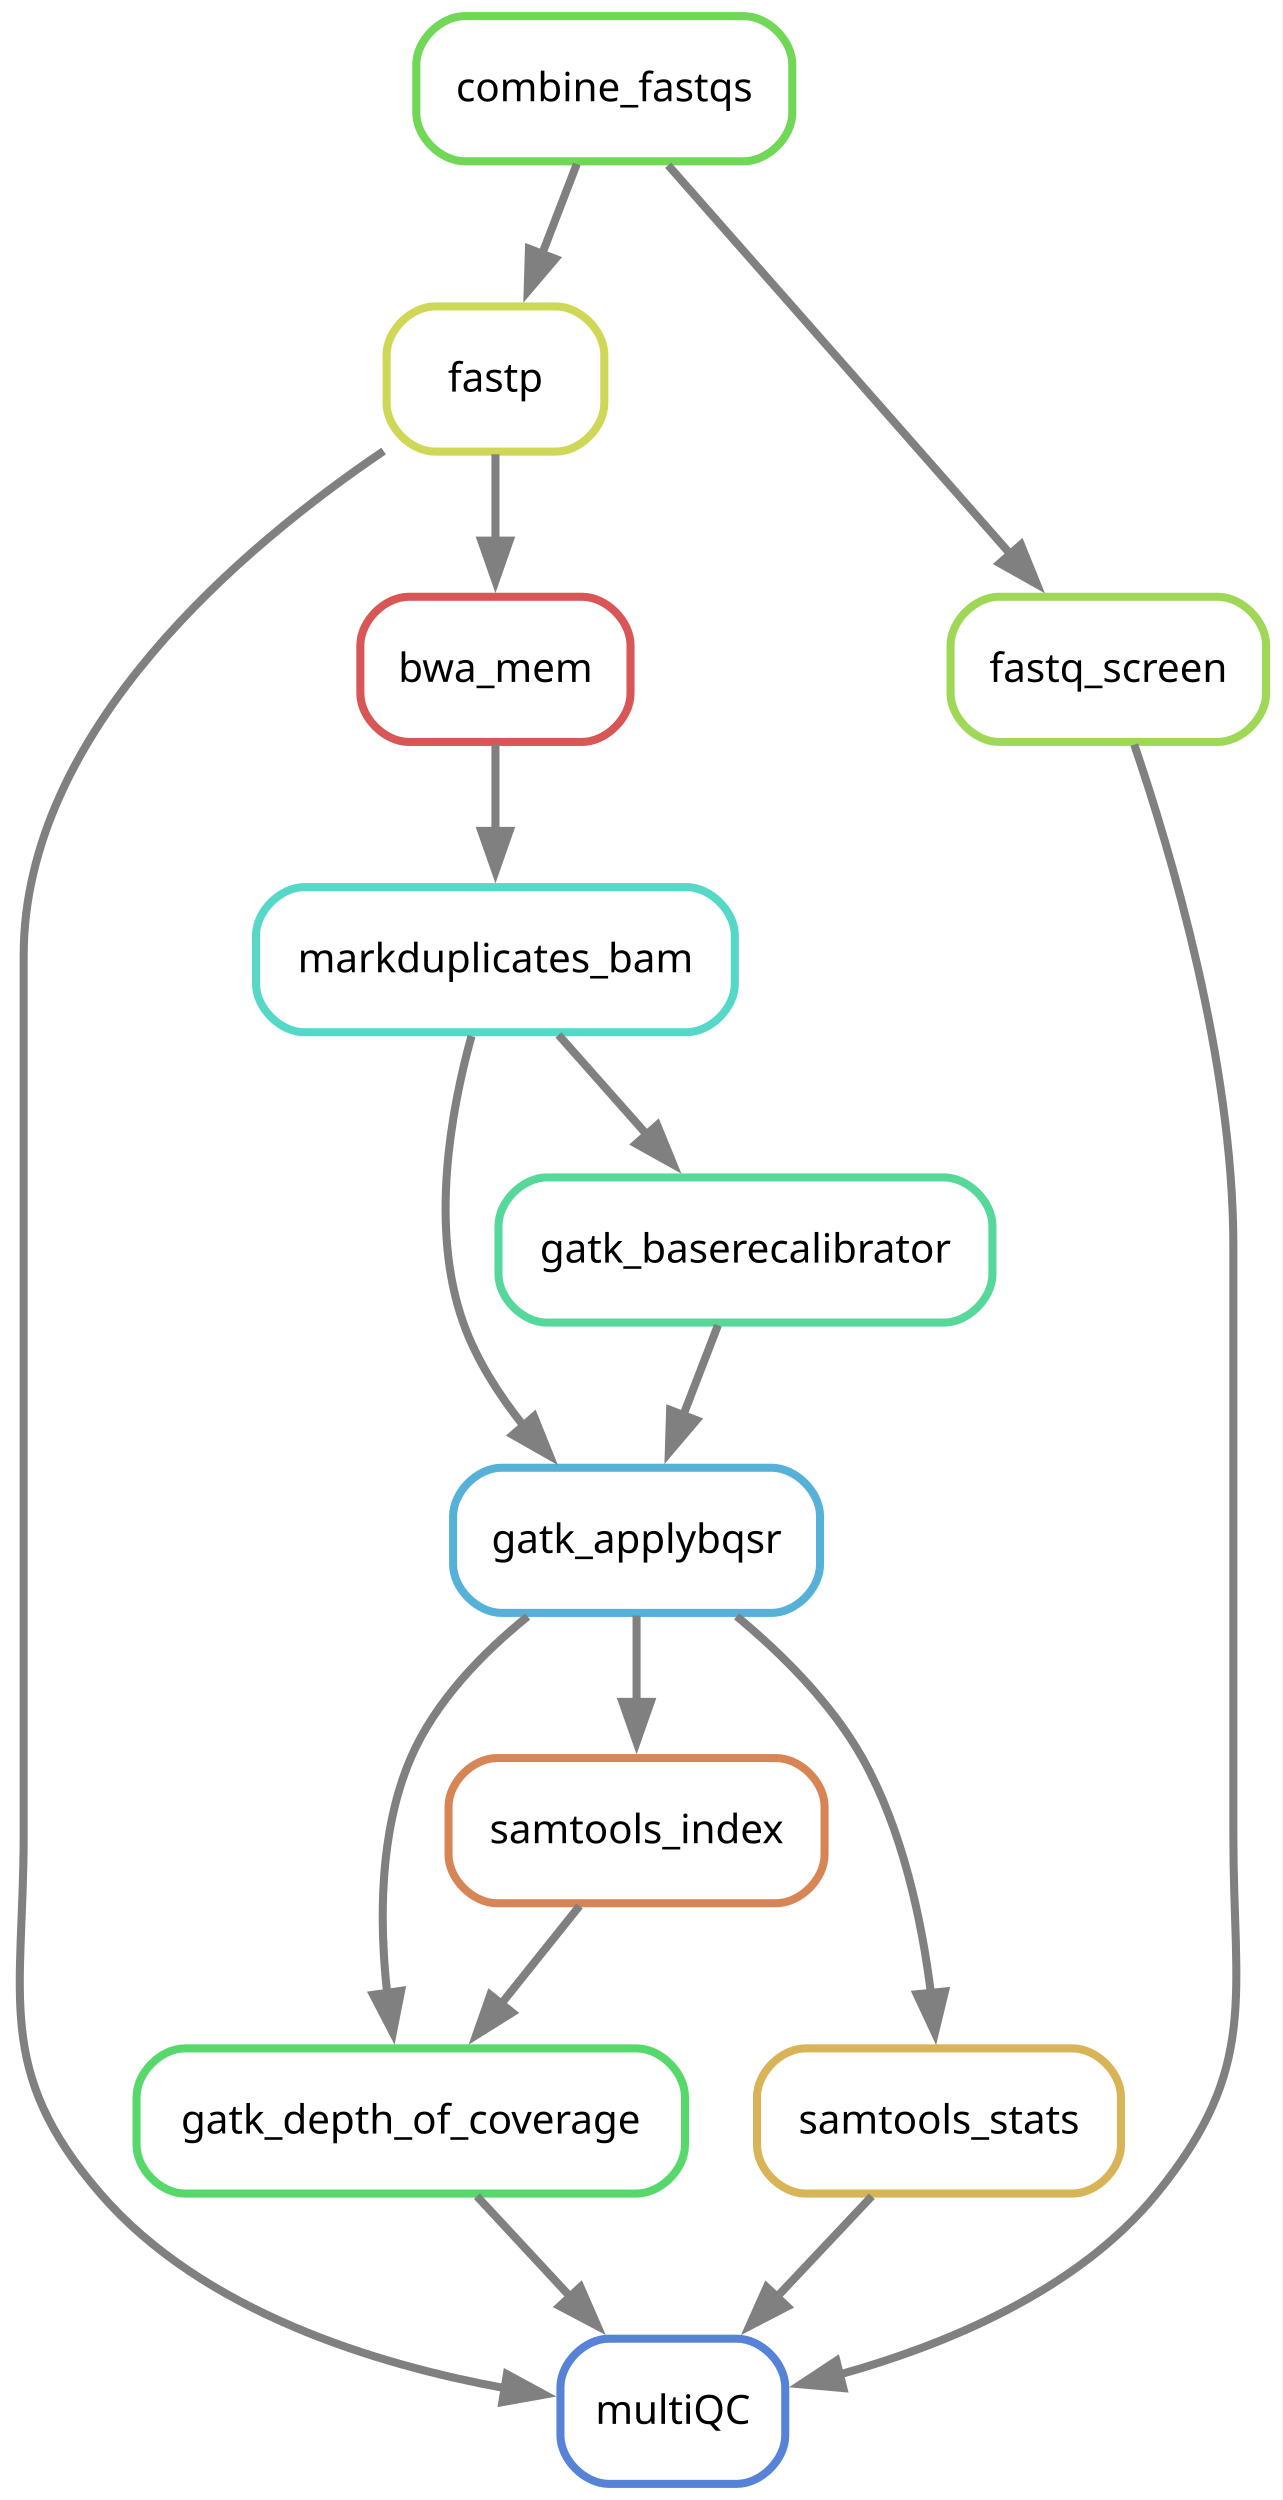
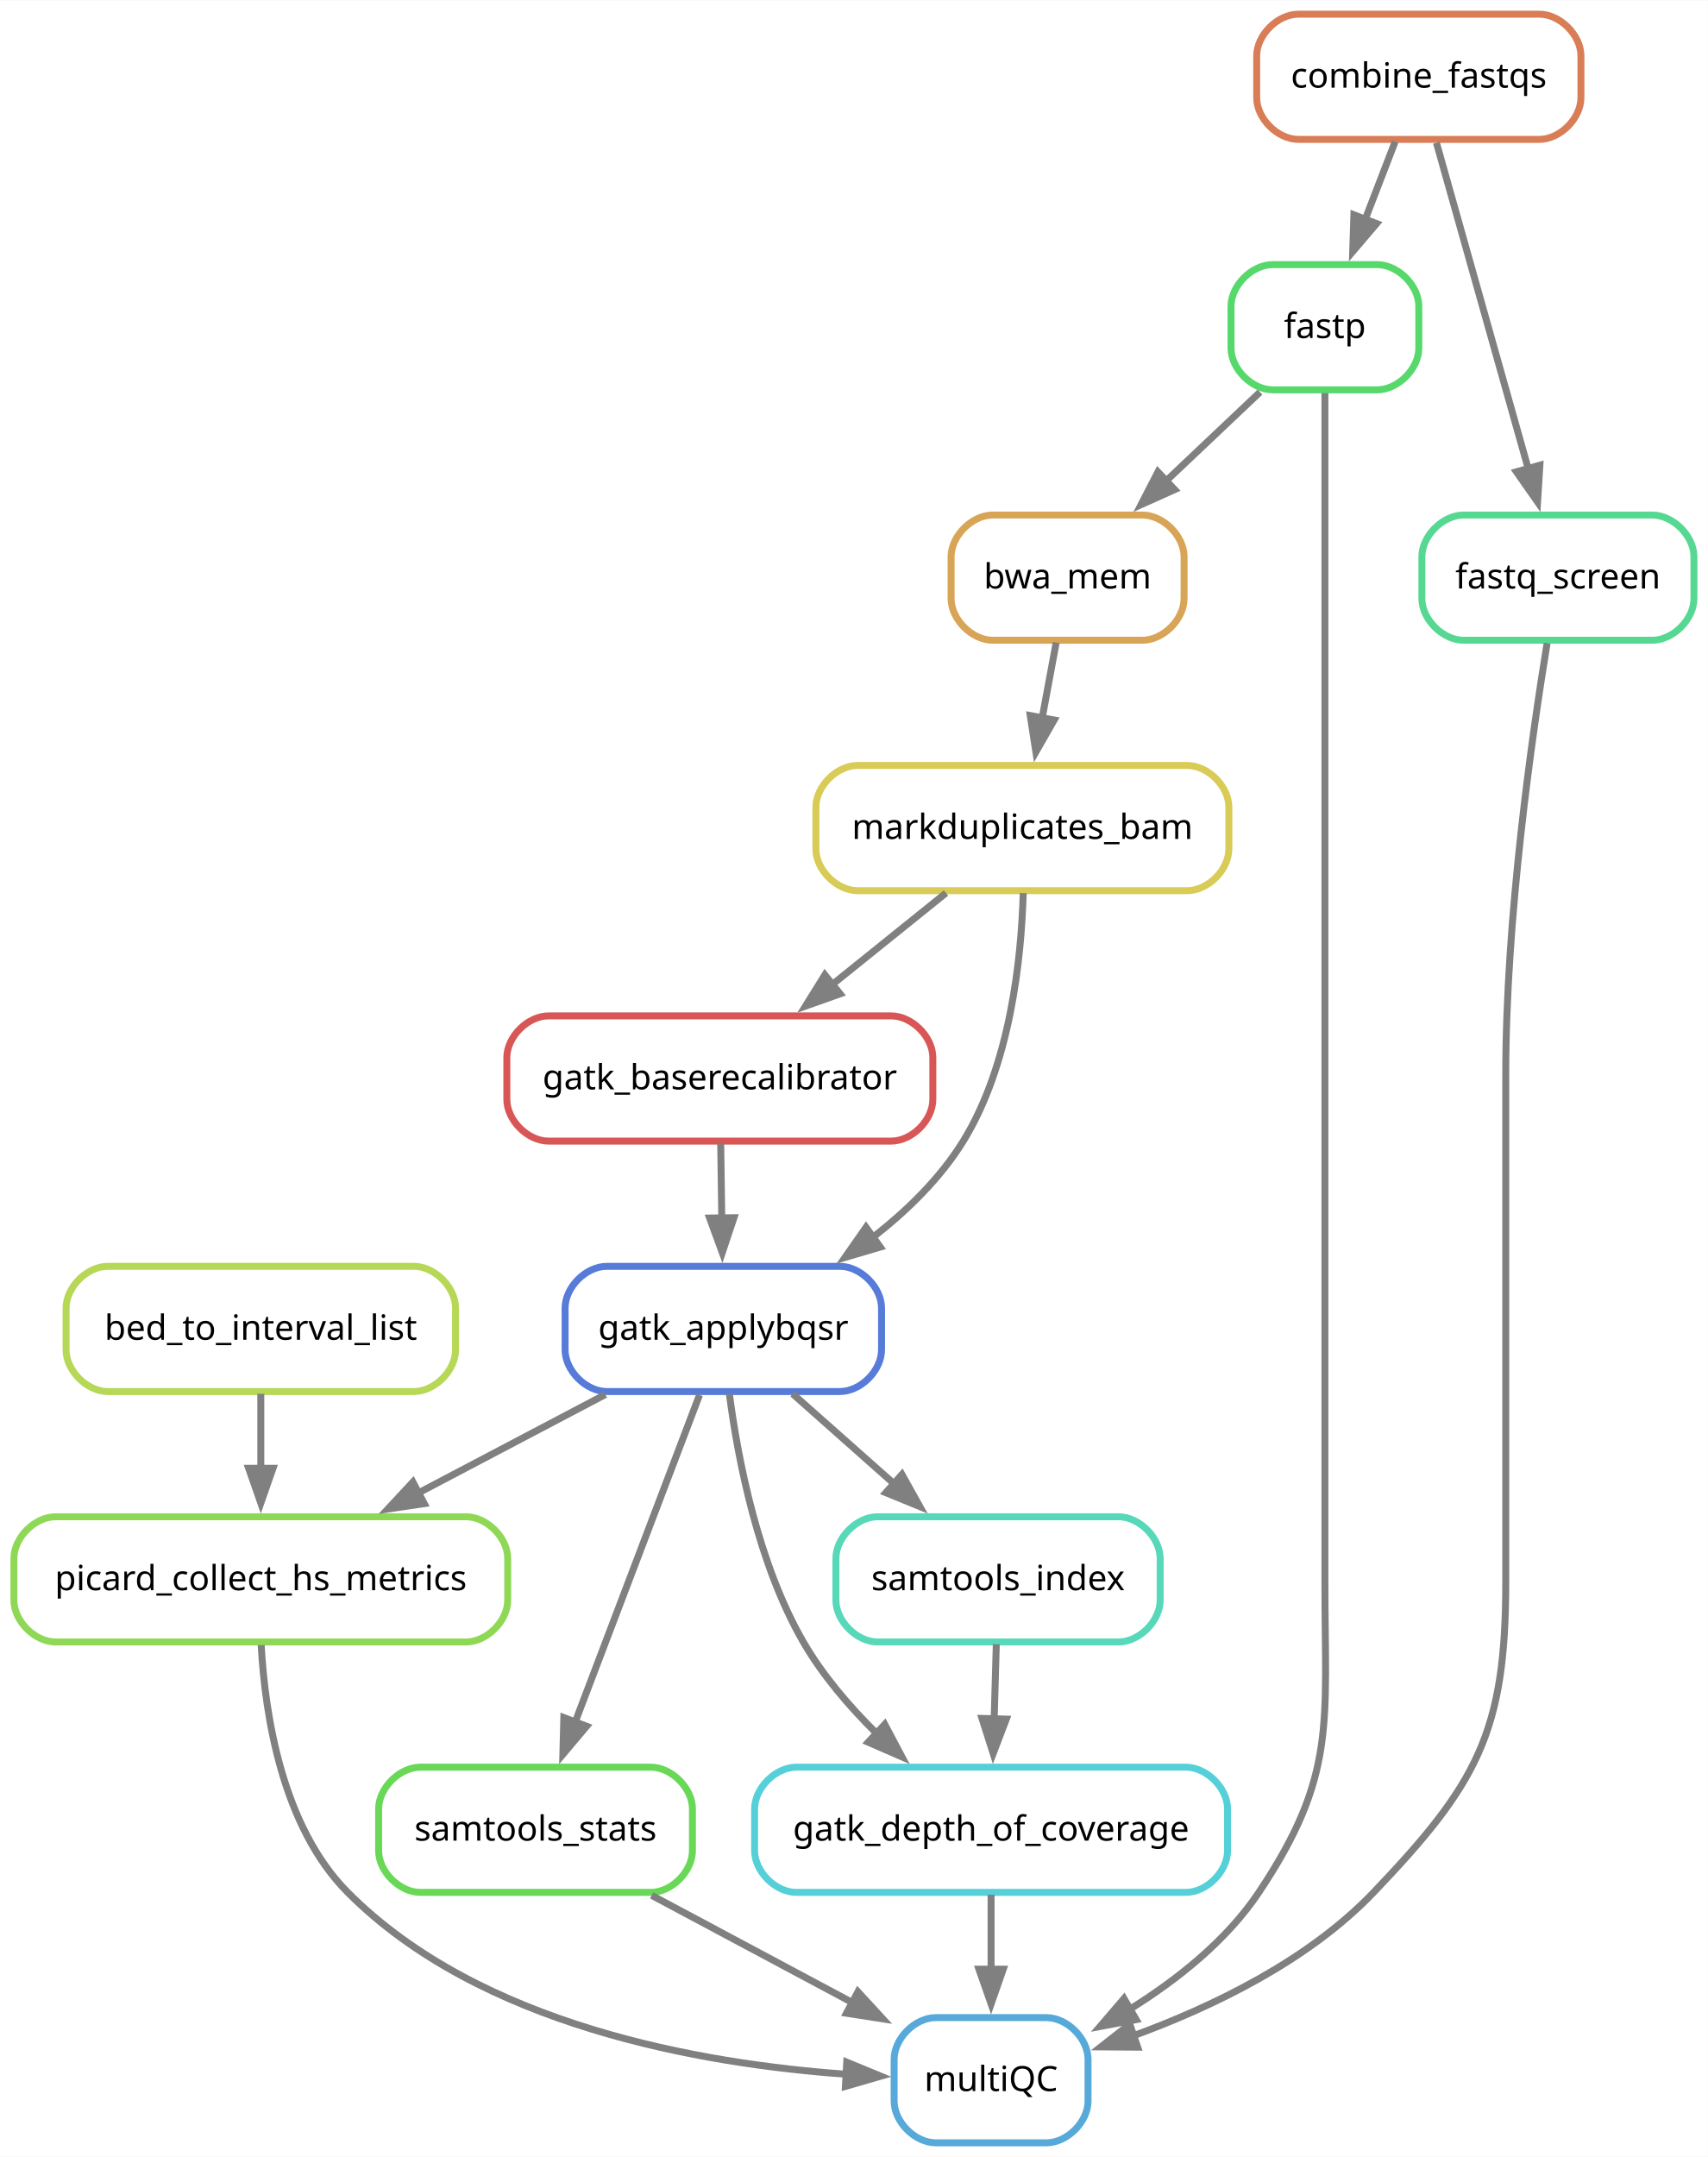
- <svg xmlns="http://www.w3.org/2000/svg" width="318pt" height="620pt" viewBox="0.00 0.00 317.98 620.00">
+ <svg xmlns="http://www.w3.org/2000/svg" width="491pt" height="620pt" viewBox="0.00 0.00 491.12 620.00">
  <g id="graph0" class="graph" transform="scale(1 1) rotate(0) translate(4 616)">
-     <polygon fill="white" stroke="none" points="-4,4 -4,-616 313.98,-616 313.98,4 -4,4" />
+     <polygon fill="white" stroke="none" points="-4,4 -4,-616 487.12,-616 487.12,4 -4,4" />
    <g id="node1" class="node">
-       <path fill="none" stroke="#5682d8" stroke-width="2" d="M178.73,-36C178.73,-36 146.98,-36 146.98,-36 140.98,-36 134.98,-30 134.98,-24 134.98,-24 134.98,-12 134.98,-12 134.98,-6 140.98,0 146.98,0 146.98,0 178.73,0 178.73,0 184.73,0 190.73,-6 190.73,-12 190.73,-12 190.73,-24 190.73,-24 190.73,-30 184.73,-36 178.73,-36" />
-       <text text-anchor="middle" x="162.86" y="-14.88" font-family="sans" font-size="10.00">multiQC</text>
+       <path fill="none" stroke="#56a9d8" stroke-width="2" d="M296.88,-36C296.88,-36 265.12,-36 265.12,-36 259.12,-36 253.12,-30 253.12,-24 253.12,-24 253.12,-12 253.12,-12 253.12,-6 259.12,0 265.12,0 265.12,0 296.88,0 296.88,0 302.88,0 308.88,-6 308.88,-12 308.88,-12 308.88,-24 308.88,-24 308.88,-30 302.88,-36 296.88,-36" />
+       <text text-anchor="middle" x="281" y="-14.88" font-family="sans" font-size="10.00">multiQC</text>
    </g>
    <g id="node2" class="node">
-       <path fill="none" stroke="#56d86b" stroke-width="2" d="M153.86,-108C153.86,-108 41.86,-108 41.86,-108 35.86,-108 29.86,-102 29.86,-96 29.86,-96 29.86,-84 29.86,-84 29.86,-78 35.86,-72 41.86,-72 41.86,-72 153.86,-72 153.86,-72 159.86,-72 165.86,-78 165.86,-84 165.86,-84 165.86,-96 165.86,-96 165.86,-102 159.86,-108 153.86,-108" />
-       <text text-anchor="middle" x="97.86" y="-86.88" font-family="sans" font-size="10.00">gatk_depth_of_coverage</text>
+       <path fill="none" stroke="#56d0d8" stroke-width="2" d="M337,-108C337,-108 225,-108 225,-108 219,-108 213,-102 213,-96 213,-96 213,-84 213,-84 213,-78 219,-72 225,-72 225,-72 337,-72 337,-72 343,-72 349,-78 349,-84 349,-84 349,-96 349,-96 349,-102 343,-108 337,-108" />
+       <text text-anchor="middle" x="281" y="-86.88" font-family="sans" font-size="10.00">gatk_depth_of_coverage</text>
+     </g>
+     <g id="edge5" class="edge">
+       <path fill="none" stroke="grey" stroke-width="2" d="M281,-71.34C281,-64.75 281,-57.08 281,-49.67" />
+       <polygon fill="grey" stroke="grey" stroke-width="2" points="284.5,-49.93 281,-39.93 277.5,-49.93 284.5,-49.93" />
+     </g>
+     <g id="node3" class="node">
+       <path fill="none" stroke="#567bd8" stroke-width="2" d="M237.5,-252C237.5,-252 170.5,-252 170.5,-252 164.5,-252 158.5,-246 158.5,-240 158.5,-240 158.5,-228 158.5,-228 158.5,-222 164.5,-216 170.5,-216 170.5,-216 237.5,-216 237.5,-216 243.5,-216 249.5,-222 249.5,-228 249.5,-228 249.5,-240 249.5,-240 249.5,-246 243.5,-252 237.5,-252" />
+       <text text-anchor="middle" x="204" y="-230.88" font-family="sans" font-size="10.00">gatk_applybqsr</text>
+     </g>
+     <g id="edge6" class="edge">
+       <path fill="none" stroke="grey" stroke-width="2" d="M205.75,-215.22C208.22,-196.45 213.99,-166.53 227,-144 232.51,-134.46 240.21,-125.48 248.07,-117.72" />
+       <polygon fill="grey" stroke="grey" stroke-width="2" points="250.42,-120.31 255.38,-110.95 245.66,-115.18 250.42,-120.31" />
+     </g>
+     <g id="node9" class="node">
+       <path fill="none" stroke="#56d8b9" stroke-width="2" d="M317.62,-180C317.62,-180 248.38,-180 248.38,-180 242.38,-180 236.38,-174 236.38,-168 236.38,-168 236.38,-156 236.38,-156 236.38,-150 242.38,-144 248.38,-144 248.38,-144 317.62,-144 317.62,-144 323.62,-144 329.62,-150 329.62,-156 329.62,-156 329.62,-168 329.62,-168 329.62,-174 323.62,-180 317.62,-180" />
+       <text text-anchor="middle" x="283" y="-158.88" font-family="sans" font-size="10.00">samtools_index</text>
+     </g>
+     <g id="edge14" class="edge">
+       <path fill="none" stroke="grey" stroke-width="2" d="M223.94,-215.34C232.76,-207.52 243.32,-198.16 253.05,-189.53" />
+       <polygon fill="grey" stroke="grey" stroke-width="2" points="255.37,-192.16 260.53,-182.91 250.73,-186.92 255.37,-192.16" />
+     </g>
+     <g id="node10" class="node">
+       <path fill="none" stroke="#8fd856" stroke-width="2" d="M130,-180C130,-180 12,-180 12,-180 6,-180 0,-174 0,-168 0,-168 0,-156 0,-156 0,-150 6,-144 12,-144 12,-144 130,-144 130,-144 136,-144 142,-150 142,-156 142,-156 142,-168 142,-168 142,-174 136,-180 130,-180" />
+       <text text-anchor="middle" x="71" y="-158.88" font-family="sans" font-size="10.00">picard_collect_hs_metrics</text>
+     </g>
+     <g id="edge16" class="edge">
+       <path fill="none" stroke="grey" stroke-width="2" d="M170.09,-215.15C153.76,-206.56 133.93,-196.12 116.32,-186.85" />
+       <polygon fill="grey" stroke="grey" stroke-width="2" points="118,-183.78 107.52,-182.22 114.74,-189.98 118,-183.78" />
+     </g>
+     <g id="node12" class="node">
+       <path fill="none" stroke="#68d856" stroke-width="2" d="M183.12,-108C183.12,-108 116.88,-108 116.88,-108 110.88,-108 104.88,-102 104.88,-96 104.88,-96 104.88,-84 104.88,-84 104.88,-78 110.88,-72 116.88,-72 116.88,-72 183.12,-72 183.12,-72 189.12,-72 195.12,-78 195.12,-84 195.12,-84 195.12,-96 195.12,-96 195.12,-102 189.12,-108 183.12,-108" />
+       <text text-anchor="middle" x="150" y="-86.88" font-family="sans" font-size="10.00">samtools_stats</text>
+     </g>
+     <g id="edge17" class="edge">
+       <path fill="none" stroke="grey" stroke-width="2" d="M197.16,-215.02C188.15,-191.33 172.19,-149.35 161.36,-120.86" />
+       <polygon fill="grey" stroke="grey" stroke-width="2" points="164.69,-119.77 157.86,-111.67 158.14,-122.26 164.69,-119.77" />
+     </g>
+     <g id="node4" class="node">
+       <path fill="none" stroke="#d8cb56" stroke-width="2" d="M337.38,-396C337.38,-396 242.62,-396 242.62,-396 236.62,-396 230.62,-390 230.62,-384 230.62,-384 230.62,-372 230.62,-372 230.62,-366 236.62,-360 242.62,-360 242.62,-360 337.38,-360 337.38,-360 343.38,-360 349.38,-366 349.38,-372 349.38,-372 349.38,-384 349.38,-384 349.38,-390 343.38,-396 337.38,-396" />
+       <text text-anchor="middle" x="290" y="-374.88" font-family="sans" font-size="10.00">markduplicates_bam</text>
+     </g>
+     <g id="edge9" class="edge">
+       <path fill="none" stroke="grey" stroke-width="2" d="M290.24,-359.29C289.7,-340.31 286.53,-309.96 273,-288 266.41,-277.31 256.83,-267.97 246.89,-260.24" />
+       <polygon fill="grey" stroke="grey" stroke-width="2" points="249.13,-257.54 238.97,-254.54 245.04,-263.22 249.13,-257.54" />
+     </g>
+     <g id="node8" class="node">
+       <path fill="none" stroke="#d85656" stroke-width="2" d="M252.25,-324C252.25,-324 153.75,-324 153.75,-324 147.75,-324 141.75,-318 141.75,-312 141.75,-312 141.75,-300 141.75,-300 141.75,-294 147.75,-288 153.75,-288 153.75,-288 252.25,-288 252.25,-288 258.25,-288 264.25,-294 264.25,-300 264.25,-300 264.25,-312 264.25,-312 264.25,-318 258.25,-324 252.25,-324" />
+       <text text-anchor="middle" x="203" y="-302.88" font-family="sans" font-size="10.00">gatk_baserecalibrator</text>
+     </g>
+     <g id="edge13" class="edge">
+       <path fill="none" stroke="grey" stroke-width="2" d="M268.05,-359.34C258.13,-351.36 246.21,-341.77 235.3,-332.99" />
+       <polygon fill="grey" stroke="grey" stroke-width="2" points="237.59,-330.34 227.61,-326.8 233.2,-335.8 237.59,-330.34" />
+     </g>
+     <g id="node5" class="node">
+       <path fill="none" stroke="#d8a456" stroke-width="2" d="M324.5,-468C324.5,-468 281.5,-468 281.5,-468 275.5,-468 269.5,-462 269.5,-456 269.5,-456 269.5,-444 269.5,-444 269.5,-438 275.5,-432 281.5,-432 281.5,-432 324.5,-432 324.5,-432 330.5,-432 336.5,-438 336.5,-444 336.5,-444 336.5,-456 336.5,-456 336.5,-462 330.5,-468 324.5,-468" />
+       <text text-anchor="middle" x="303" y="-446.88" font-family="sans" font-size="10.00">bwa_mem</text>
+     </g>
+     <g id="edge10" class="edge">
+       <path fill="none" stroke="grey" stroke-width="2" d="M299.72,-431.34C298.5,-424.75 297.07,-417.08 295.7,-409.67" />
+       <polygon fill="grey" stroke="grey" stroke-width="2" points="299.14,-409.07 293.88,-399.88 292.26,-410.35 299.14,-409.07" />
+     </g>
+     <g id="node6" class="node">
+       <path fill="none" stroke="#56d86b" stroke-width="2" d="M392,-540C392,-540 362,-540 362,-540 356,-540 350,-534 350,-528 350,-528 350,-516 350,-516 350,-510 356,-504 362,-504 362,-504 392,-504 392,-504 398,-504 404,-510 404,-516 404,-516 404,-528 404,-528 404,-534 398,-540 392,-540" />
+       <text text-anchor="middle" x="377" y="-518.88" font-family="sans" font-size="10.00">fastp</text>
+     </g>
+     <g id="edge3" class="edge">
+       <path fill="none" stroke="grey" stroke-width="2" d="M377,-503.07C377,-476.13 377,-423.62 377,-379 377,-379 377,-379 377,-161 377,-120.55 380.47,-105.63 358,-72 348.77,-58.19 334.61,-46.95 320.95,-38.44" />
+       <polygon fill="grey" stroke="grey" stroke-width="2" points="322.73,-35.42 312.32,-33.44 319.22,-41.48 322.73,-35.42" />
+     </g>
+     <g id="edge11" class="edge">
+       <path fill="none" stroke="grey" stroke-width="2" d="M358.33,-503.34C350.15,-495.6 340.38,-486.36 331.34,-477.81" />
+       <polygon fill="grey" stroke="grey" stroke-width="2" points="333.79,-475.31 324.12,-470.98 328.98,-480.4 333.79,-475.31" />
+     </g>
+     <g id="node7" class="node">
+       <path fill="none" stroke="#d87d56" stroke-width="2" d="M438.62,-612C438.62,-612 369.38,-612 369.38,-612 363.38,-612 357.38,-606 357.38,-600 357.38,-600 357.38,-588 357.38,-588 357.38,-582 363.38,-576 369.38,-576 369.38,-576 438.62,-576 438.62,-576 444.62,-576 450.62,-582 450.62,-588 450.62,-588 450.62,-600 450.62,-600 450.62,-606 444.62,-612 438.62,-612" />
+       <text text-anchor="middle" x="404" y="-590.88" font-family="sans" font-size="10.00">combine_fastqs</text>
+     </g>
+     <g id="edge12" class="edge">
+       <path fill="none" stroke="grey" stroke-width="2" d="M397.19,-575.34C394.55,-568.51 391.46,-560.5 388.51,-552.83" />
+       <polygon fill="grey" stroke="grey" stroke-width="2" points="391.86,-551.8 384.99,-543.73 385.33,-554.32 391.86,-551.8" />
+     </g>
+     <g id="node13" class="node">
+       <path fill="none" stroke="#56d892" stroke-width="2" d="M471.12,-468C471.12,-468 416.88,-468 416.88,-468 410.88,-468 404.88,-462 404.88,-456 404.88,-456 404.88,-444 404.88,-444 404.88,-438 410.88,-432 416.88,-432 416.88,-432 471.12,-432 471.12,-432 477.12,-432 483.12,-438 483.12,-444 483.12,-444 483.12,-456 483.12,-456 483.12,-462 477.12,-468 471.12,-468" />
+       <text text-anchor="middle" x="444" y="-446.88" font-family="sans" font-size="10.00">fastq_screen</text>
+     </g>
+     <g id="edge18" class="edge">
+       <path fill="none" stroke="grey" stroke-width="2" d="M409.07,-575.02C415.71,-551.44 427.46,-509.73 435.48,-481.25" />
+       <polygon fill="grey" stroke="grey" stroke-width="2" points="438.81,-482.33 438.15,-471.75 432.07,-480.43 438.81,-482.33" />
+     </g>
+     <g id="edge8" class="edge">
+       <path fill="none" stroke="grey" stroke-width="2" d="M203.25,-287.34C203.35,-280.75 203.46,-273.08 203.56,-265.67" />
+       <polygon fill="grey" stroke="grey" stroke-width="2" points="207.06,-265.98 203.7,-255.93 200.06,-265.88 207.06,-265.98" />
+     </g>
+     <g id="edge7" class="edge">
+       <path fill="none" stroke="grey" stroke-width="2" d="M282.5,-143.34C282.31,-136.75 282.09,-129.08 281.88,-121.67" />
+       <polygon fill="grey" stroke="grey" stroke-width="2" points="285.38,-121.82 281.6,-111.93 278.39,-122.02 285.38,-121.82" />
+     </g>
+     <g id="edge1" class="edge">
+       <path fill="none" stroke="grey" stroke-width="2" d="M71.11,-143.1C72.22,-123.09 77.1,-91 96,-72 134.06,-33.74 197.74,-22.66 239.56,-19.7" />
+       <polygon fill="grey" stroke="grey" stroke-width="2" points="239.49,-23.2 249.28,-19.16 239.11,-16.22 239.49,-23.2" />
+     </g>
+     <g id="node11" class="node">
+       <path fill="none" stroke="#b6d856" stroke-width="2" d="M115,-252C115,-252 27,-252 27,-252 21,-252 15,-246 15,-240 15,-240 15,-228 15,-228 15,-222 21,-216 27,-216 27,-216 115,-216 115,-216 121,-216 127,-222 127,-228 127,-228 127,-240 127,-240 127,-246 121,-252 115,-252" />
+       <text text-anchor="middle" x="71" y="-230.88" font-family="sans" font-size="10.00">bed_to_interval_list</text>
+     </g>
+     <g id="edge15" class="edge">
+       <path fill="none" stroke="grey" stroke-width="2" d="M71,-215.34C71,-208.75 71,-201.08 71,-193.67" />
+       <polygon fill="grey" stroke="grey" stroke-width="2" points="74.5,-193.93 71,-183.93 67.5,-193.93 74.5,-193.93" />
    </g>
    <g id="edge2" class="edge">
-       <path fill="none" stroke="grey" stroke-width="2" d="M114.26,-71.34C121.29,-63.77 129.66,-54.75 137.46,-46.35" />
-       <polygon fill="grey" stroke="grey" stroke-width="2" points="139.93,-48.83 144.17,-39.12 134.8,-44.07 139.93,-48.83" />
-     </g>
-     <g id="node3" class="node">
-       <path fill="none" stroke="#56b1d8" stroke-width="2" d="M187.36,-252C187.36,-252 120.36,-252 120.36,-252 114.36,-252 108.36,-246 108.36,-240 108.36,-240 108.36,-228 108.36,-228 108.36,-222 114.36,-216 120.36,-216 120.36,-216 187.36,-216 187.36,-216 193.36,-216 199.36,-222 199.36,-228 199.36,-228 199.36,-240 199.36,-240 199.36,-246 193.36,-252 187.36,-252" />
-       <text text-anchor="middle" x="153.86" y="-230.88" font-family="sans" font-size="10.00">gatk_applybqsr</text>
-     </g>
-     <g id="edge6" class="edge">
-       <path fill="none" stroke="grey" stroke-width="2" d="M126.85,-215.11C115.65,-206.06 103.89,-194.02 97.86,-180 90.01,-161.77 90.04,-139.42 92.01,-121.68" />
-       <polygon fill="grey" stroke="grey" stroke-width="2" points="95.46,-122.28 93.42,-111.88 88.53,-121.28 95.46,-122.28" />
-     </g>
-     <g id="node9" class="node">
-       <path fill="none" stroke="#d88556" stroke-width="2" d="M188.48,-180C188.48,-180 119.23,-180 119.23,-180 113.23,-180 107.23,-174 107.23,-168 107.23,-168 107.23,-156 107.23,-156 107.23,-150 113.23,-144 119.23,-144 119.23,-144 188.48,-144 188.48,-144 194.48,-144 200.48,-150 200.48,-156 200.48,-156 200.48,-168 200.48,-168 200.48,-174 194.48,-180 188.48,-180" />
-       <text text-anchor="middle" x="153.86" y="-158.88" font-family="sans" font-size="10.00">samtools_index</text>
-     </g>
-     <g id="edge13" class="edge">
-       <path fill="none" stroke="grey" stroke-width="2" d="M153.86,-215.34C153.86,-208.75 153.86,-201.08 153.86,-193.67" />
-       <polygon fill="grey" stroke="grey" stroke-width="2" points="157.36,-193.93 153.86,-183.93 150.36,-193.93 157.36,-193.93" />
-     </g>
-     <g id="node10" class="node">
-       <path fill="none" stroke="#d8b456" stroke-width="2" d="M261.98,-108C261.98,-108 195.73,-108 195.73,-108 189.73,-108 183.73,-102 183.73,-96 183.73,-96 183.73,-84 183.73,-84 183.73,-78 189.73,-72 195.73,-72 195.73,-72 261.98,-72 261.98,-72 267.98,-72 273.98,-78 273.98,-84 273.98,-84 273.98,-96 273.98,-96 273.98,-102 267.98,-108 261.98,-108" />
-       <text text-anchor="middle" x="228.86" y="-86.88" font-family="sans" font-size="10.00">samtools_stats</text>
-     </g>
-     <g id="edge14" class="edge">
-       <path fill="none" stroke="grey" stroke-width="2" d="M178.67,-215.17C189.83,-205.9 202.19,-193.66 209.86,-180 219.85,-162.19 224.6,-139.68 226.85,-121.75" />
-       <polygon fill="grey" stroke="grey" stroke-width="2" points="230.33,-122.12 227.84,-111.82 223.36,-121.42 230.33,-122.12" />
-     </g>
-     <g id="node4" class="node">
-       <path fill="none" stroke="#56d8c9" stroke-width="2" d="M166.23,-396C166.23,-396 71.48,-396 71.48,-396 65.48,-396 59.48,-390 59.48,-384 59.48,-384 59.48,-372 59.48,-372 59.48,-366 65.48,-360 71.48,-360 71.48,-360 166.23,-360 166.23,-360 172.23,-360 178.23,-366 178.23,-372 178.23,-372 178.23,-384 178.23,-384 178.23,-390 172.23,-396 166.23,-396" />
-       <text text-anchor="middle" x="118.86" y="-374.88" font-family="sans" font-size="10.00">markduplicates_bam</text>
-     </g>
-     <g id="edge8" class="edge">
-       <path fill="none" stroke="grey" stroke-width="2" d="M112.92,-359.05C107.82,-340.67 102.51,-311.54 110.86,-288 114.12,-278.79 119.75,-270.01 125.88,-262.34" />
-       <polygon fill="grey" stroke="grey" stroke-width="2" points="128.42,-264.74 132.37,-254.91 123.16,-260.14 128.42,-264.74" />
-     </g>
-     <g id="node8" class="node">
-       <path fill="none" stroke="#56d89a" stroke-width="2" d="M230.11,-324C230.11,-324 131.61,-324 131.61,-324 125.61,-324 119.61,-318 119.61,-312 119.61,-312 119.61,-300 119.61,-300 119.61,-294 125.61,-288 131.61,-288 131.61,-288 230.11,-288 230.11,-288 236.11,-288 242.11,-294 242.11,-300 242.11,-300 242.11,-312 242.11,-312 242.11,-318 236.11,-324 230.11,-324" />
-       <text text-anchor="middle" x="180.86" y="-302.88" font-family="sans" font-size="10.00">gatk_baserecalibrator</text>
-     </g>
-     <g id="edge12" class="edge">
-       <path fill="none" stroke="grey" stroke-width="2" d="M134.5,-359.34C141.13,-351.85 149.02,-342.95 156.39,-334.63" />
-       <polygon fill="grey" stroke="grey" stroke-width="2" points="158.98,-336.97 162.99,-327.17 153.74,-332.33 158.98,-336.97" />
-     </g>
-     <g id="node5" class="node">
-       <path fill="none" stroke="#d85656" stroke-width="2" d="M140.36,-468C140.36,-468 97.36,-468 97.36,-468 91.36,-468 85.36,-462 85.36,-456 85.36,-456 85.36,-444 85.36,-444 85.36,-438 91.36,-432 97.36,-432 97.36,-432 140.36,-432 140.36,-432 146.36,-432 152.36,-438 152.36,-444 152.36,-444 152.36,-456 152.36,-456 152.36,-462 146.36,-468 140.36,-468" />
-       <text text-anchor="middle" x="118.86" y="-446.88" font-family="sans" font-size="10.00">bwa_mem</text>
-     </g>
-     <g id="edge9" class="edge">
-       <path fill="none" stroke="grey" stroke-width="2" d="M118.86,-431.34C118.86,-424.75 118.86,-417.08 118.86,-409.67" />
-       <polygon fill="grey" stroke="grey" stroke-width="2" points="122.36,-409.93 118.86,-399.93 115.36,-409.93 122.36,-409.93" />
-     </g>
-     <g id="node6" class="node">
-       <path fill="none" stroke="#ced856" stroke-width="2" d="M133.86,-540C133.86,-540 103.86,-540 103.86,-540 97.86,-540 91.86,-534 91.86,-528 91.86,-528 91.86,-516 91.86,-516 91.86,-510 97.86,-504 103.86,-504 103.86,-504 133.86,-504 133.86,-504 139.86,-504 145.86,-510 145.86,-516 145.86,-516 145.86,-528 145.86,-528 145.86,-534 139.86,-540 133.86,-540" />
-       <text text-anchor="middle" x="118.86" y="-518.88" font-family="sans" font-size="10.00">fastp</text>
+       <path fill="none" stroke="grey" stroke-width="2" d="M183.4,-71.15C201.02,-61.74 222.75,-50.12 241.24,-40.25" />
+       <polygon fill="grey" stroke="grey" stroke-width="2" points="242.71,-43.43 249.88,-35.63 239.41,-37.26 242.71,-43.43" />
    </g>
    <g id="edge4" class="edge">
-       <path fill="none" stroke="grey" stroke-width="2" d="M91.13,-504.14C56.53,-480.73 1.86,-434.9 1.86,-379 1.86,-379 1.86,-379 1.86,-161 1.86,-120.55 -5.57,-102.62 20.86,-72 46.16,-42.67 89.32,-29.55 121.43,-23.69" />
-       <polygon fill="grey" stroke="grey" stroke-width="2" points="121.7,-27.19 131.01,-22.14 120.58,-20.28 121.7,-27.19" />
-     </g>
-     <g id="edge10" class="edge">
-       <path fill="none" stroke="grey" stroke-width="2" d="M118.86,-503.34C118.86,-496.75 118.86,-489.08 118.86,-481.67" />
-       <polygon fill="grey" stroke="grey" stroke-width="2" points="122.36,-481.93 118.86,-471.93 115.36,-481.93 122.36,-481.93" />
-     </g>
-     <g id="node7" class="node">
-       <path fill="none" stroke="#70d856" stroke-width="2" d="M180.48,-612C180.48,-612 111.23,-612 111.23,-612 105.23,-612 99.23,-606 99.23,-600 99.23,-600 99.23,-588 99.23,-588 99.23,-582 105.23,-576 111.23,-576 111.23,-576 180.48,-576 180.48,-576 186.48,-576 192.48,-582 192.48,-588 192.48,-588 192.48,-600 192.48,-600 192.48,-606 186.48,-612 180.48,-612" />
-       <text text-anchor="middle" x="145.86" y="-590.88" font-family="sans" font-size="10.00">combine_fastqs</text>
-     </g>
-     <g id="edge11" class="edge">
-       <path fill="none" stroke="grey" stroke-width="2" d="M139.04,-575.34C136.41,-568.51 133.32,-560.5 130.36,-552.83" />
-       <polygon fill="grey" stroke="grey" stroke-width="2" points="133.71,-551.8 126.85,-543.73 127.18,-554.32 133.71,-551.8" />
-     </g>
-     <g id="node11" class="node">
-       <path fill="none" stroke="#9fd856" stroke-width="2" d="M297.98,-468C297.98,-468 243.73,-468 243.73,-468 237.73,-468 231.73,-462 231.73,-456 231.73,-456 231.73,-444 231.73,-444 231.73,-438 237.73,-432 243.73,-432 243.73,-432 297.98,-432 297.98,-432 303.98,-432 309.98,-438 309.98,-444 309.98,-444 309.98,-456 309.98,-456 309.98,-462 303.98,-468 297.98,-468" />
-       <text text-anchor="middle" x="270.86" y="-446.88" font-family="sans" font-size="10.00">fastq_screen</text>
-     </g>
-     <g id="edge15" class="edge">
-       <path fill="none" stroke="grey" stroke-width="2" d="M161.69,-575.02C183.1,-550.69 221.5,-507.07 246.57,-478.58" />
-       <polygon fill="grey" stroke="grey" stroke-width="2" points="249.17,-480.93 253.15,-471.11 243.92,-476.3 249.17,-480.93" />
-     </g>
-     <g id="edge7" class="edge">
-       <path fill="none" stroke="grey" stroke-width="2" d="M174.04,-287.34C171.41,-280.51 168.32,-272.5 165.36,-264.83" />
-       <polygon fill="grey" stroke="grey" stroke-width="2" points="168.71,-263.8 161.85,-255.73 162.18,-266.32 168.71,-263.8" />
-     </g>
-     <g id="edge5" class="edge">
-       <path fill="none" stroke="grey" stroke-width="2" d="M139.72,-143.34C133.8,-135.93 126.77,-127.14 120.18,-118.9" />
-       <polygon fill="grey" stroke="grey" stroke-width="2" points="123.05,-116.89 114.07,-111.27 117.58,-121.26 123.05,-116.89" />
-     </g>
-     <g id="edge1" class="edge">
-       <path fill="none" stroke="grey" stroke-width="2" d="M212.2,-71.34C205.07,-63.77 196.56,-54.75 188.65,-46.35" />
-       <polygon fill="grey" stroke="grey" stroke-width="2" points="191.22,-43.98 181.81,-39.1 186.13,-48.78 191.22,-43.98" />
-     </g>
-     <g id="edge3" class="edge">
-       <path fill="none" stroke="grey" stroke-width="2" d="M277.28,-431.34C286.36,-404.75 301.86,-352.67 301.86,-307 301.86,-307 301.86,-307 301.86,-161 301.86,-120.55 308.37,-103.38 282.86,-72 263.23,-47.85 230.36,-34.38 203.99,-27.07" />
-       <polygon fill="grey" stroke="grey" stroke-width="2" points="205.13,-23.75 194.58,-24.7 203.42,-30.54 205.13,-23.75" />
+       <path fill="none" stroke="grey" stroke-width="2" d="M440.89,-431.13C436.5,-404.28 429,-351.87 429,-307 429,-307 429,-307 429,-161 429,-117.99 420.71,-103.1 391,-72 372.22,-52.34 344.65,-39.08 321.81,-30.74" />
+       <polygon fill="grey" stroke="grey" stroke-width="2" points="323.15,-27.5 312.56,-27.58 320.89,-34.12 323.15,-27.5" />
    </g>
  </g>
</svg>
